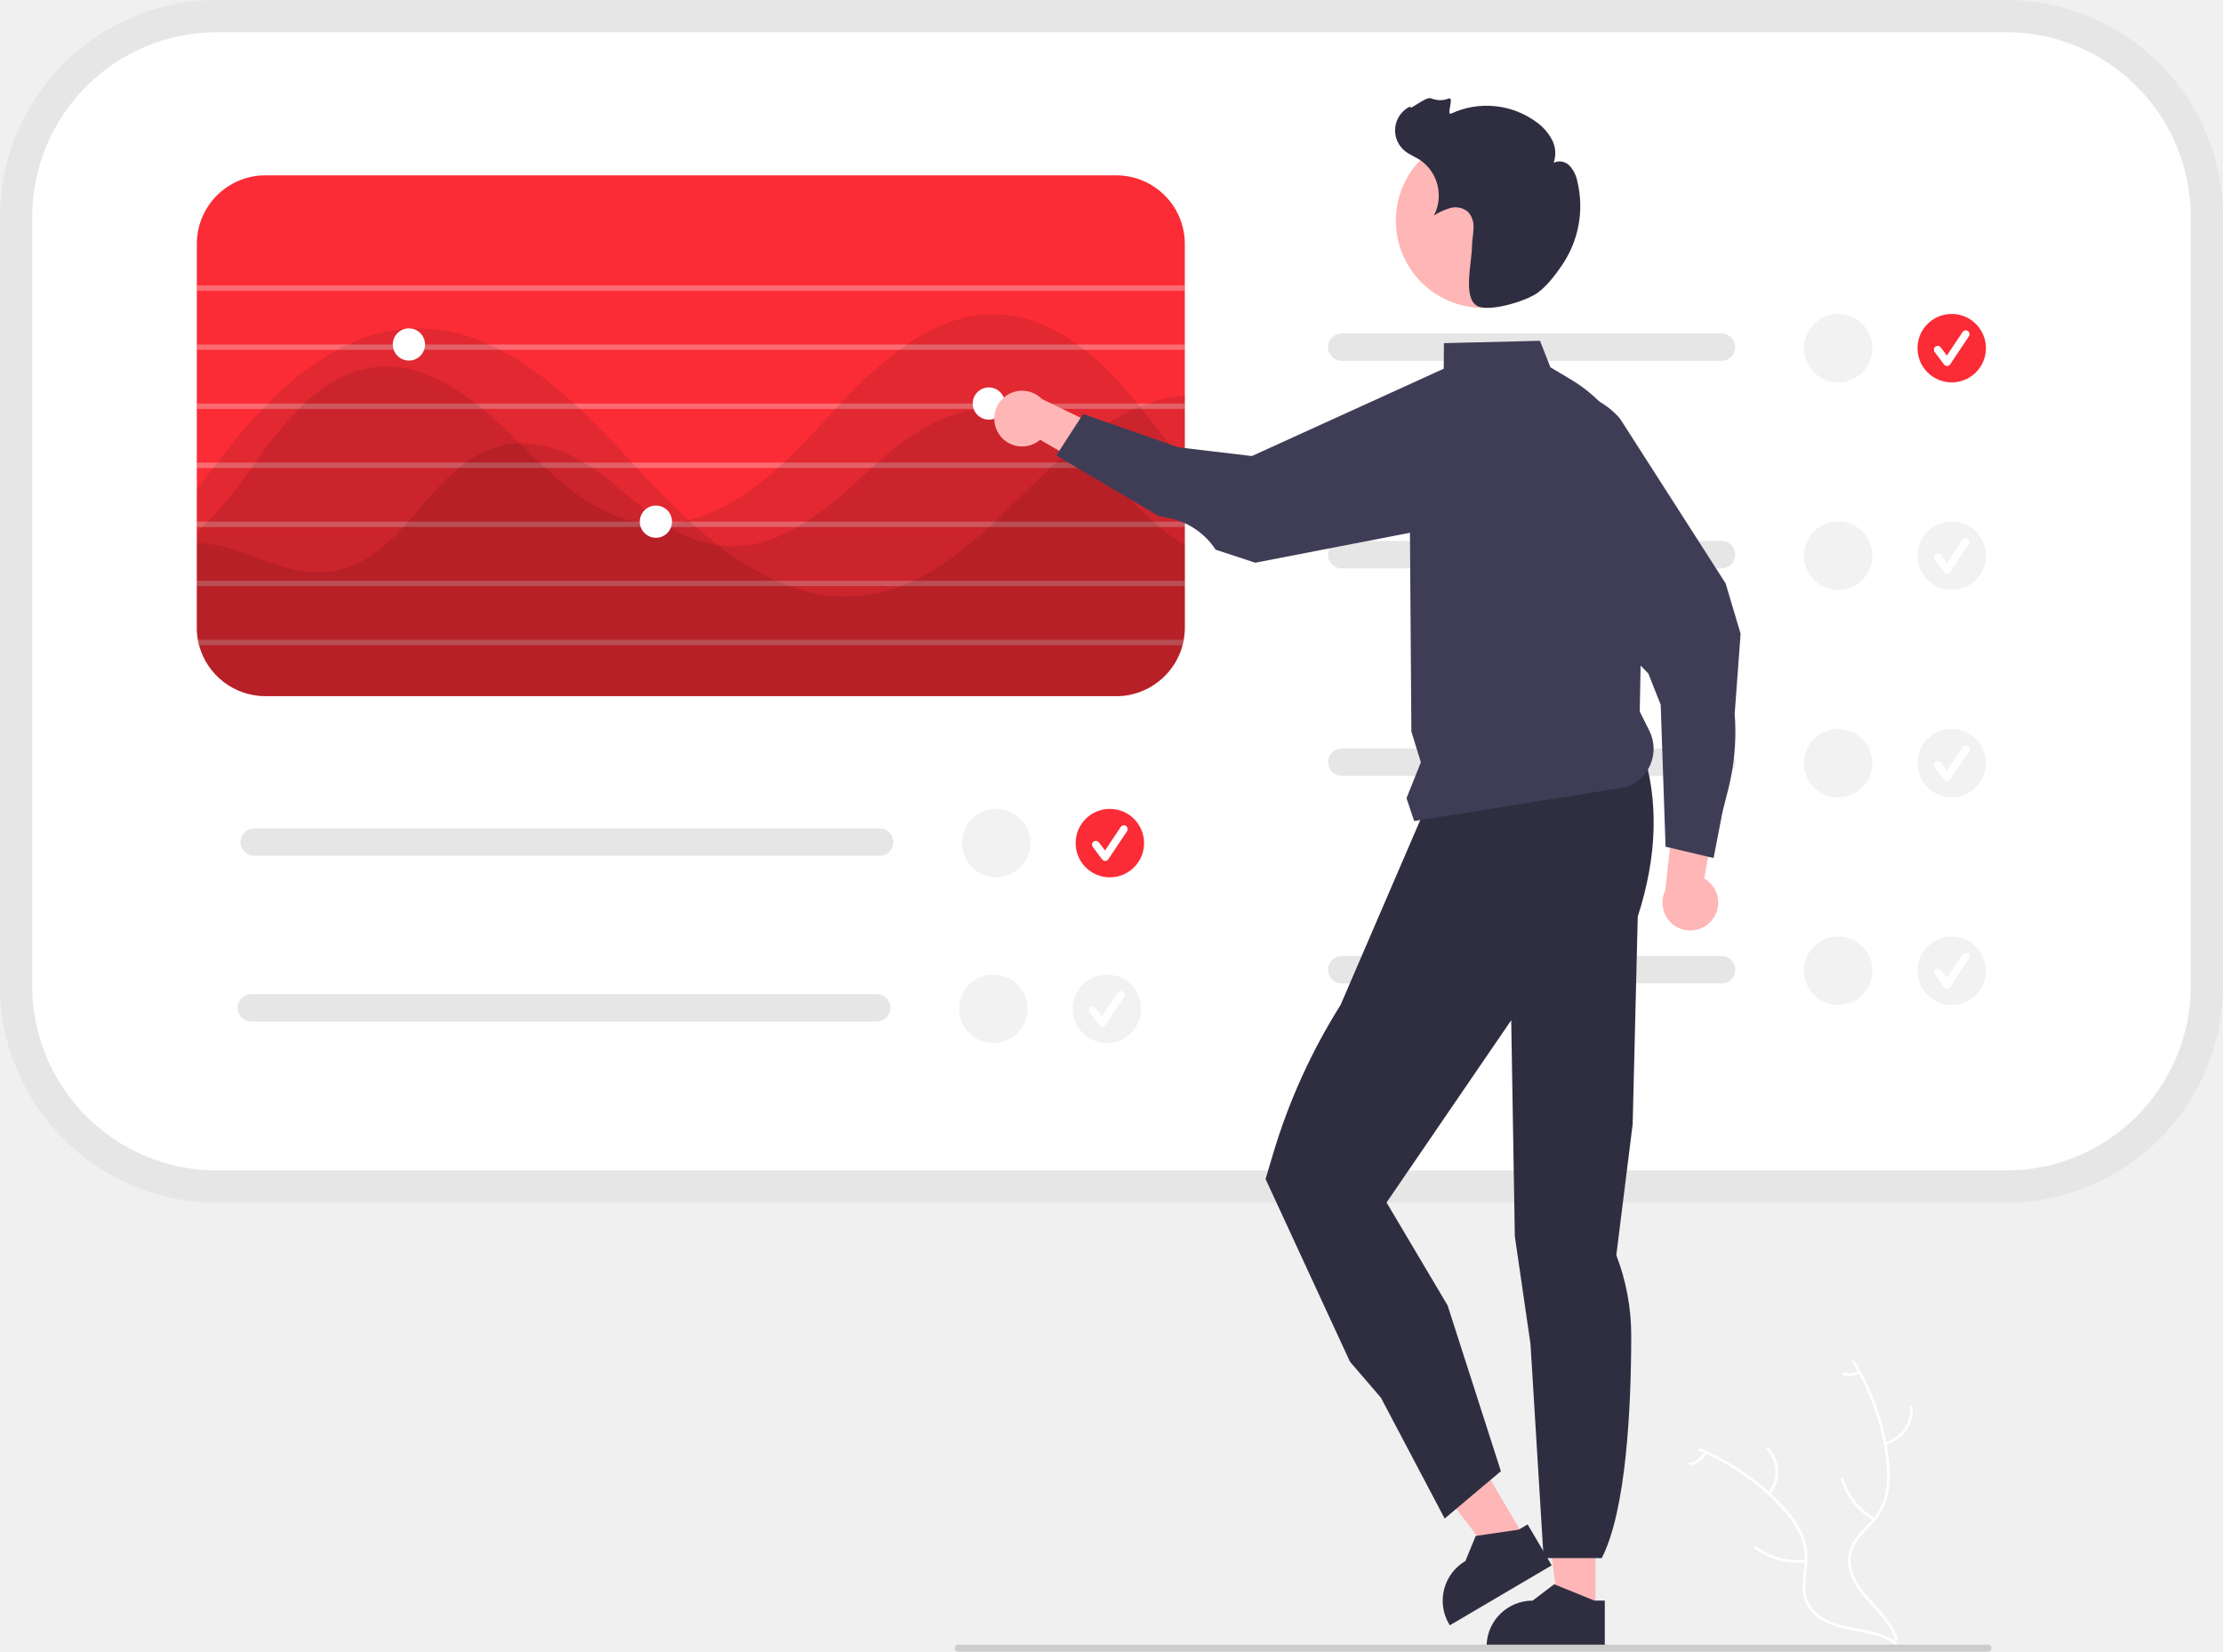
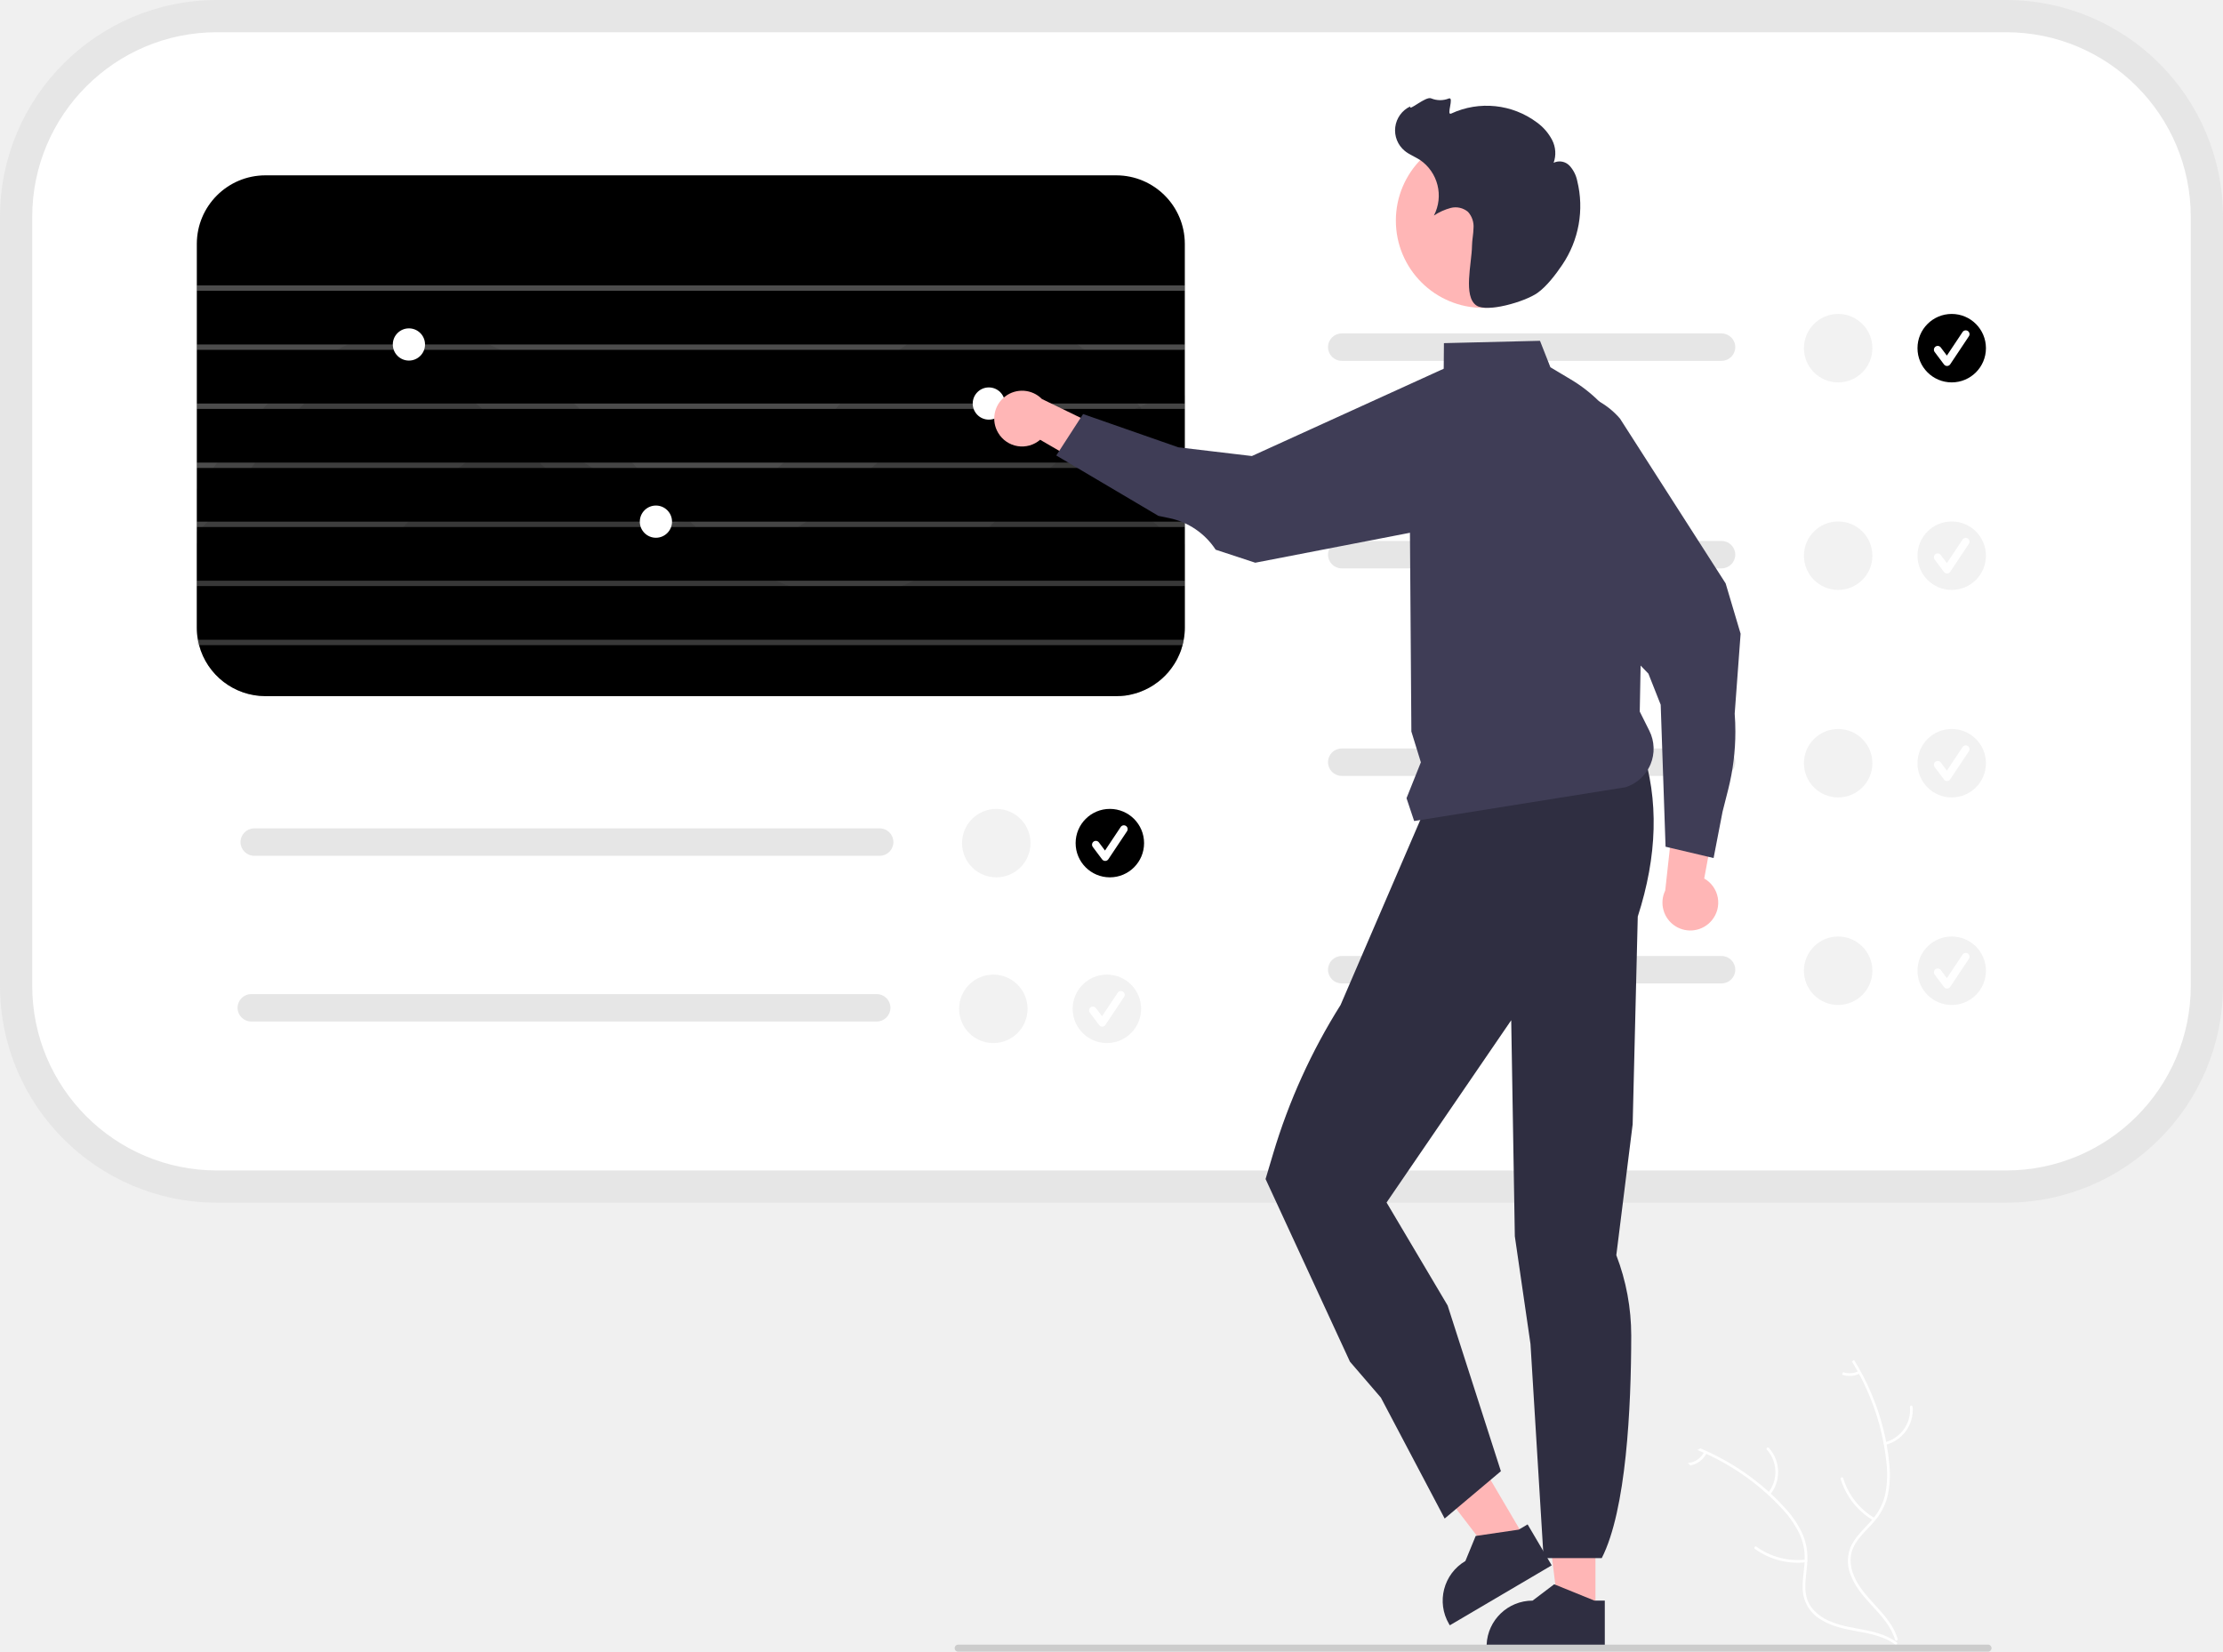
<svg xmlns="http://www.w3.org/2000/svg" width="751.155" height="558.147" viewBox="0 0 751.155 558.147" role="img" artist="Katerina Limpitsouni" source="https://undraw.co/">
  <path d="M865.657,724.884c7.97-18.67,13.59-38.99,10.93-59.1a65.244,65.244,0,0,0-5.88-19.65,59.558,59.558,0,0,0-9.22-13.93,8.35,8.35,0,0,0-10.57-1.7c-.26.15-.52.31-.76.48a8.751,8.751,0,0,0-2.97,3.63,6.283,6.283,0,0,0-.31.86,8.938,8.938,0,0,0-.29,3.79,95.57,95.57,0,0,1-.9,31.11q-.765,3.915-1.87,7.76a77.513,77.513,0,0,0-5.27-5.93,65.322,65.322,0,0,0-16.45-12.12h-.01c-.03-.02-.05-.03-.08-.05-7.38-3.76-17.22-2.2-22.97.36-.38.16-.74.34-1.09.51-3,1.54-4.49,3.31-3.21,4.47.29.25.58.51.85.77a95.698,95.698,0,0,1,21.06,28.34v.01a93.305,93.305,0,0,1,5.21,13.16c1.93,6.23,3.53,13.14,7.3,18.22a16.379,16.379,0,0,0,1.25,1.53l33.68-.27c.08-.04.15-.07.23-.11l1.34.05c-.05-.24-.11-.48-.17-.72v-.02c-.03-.13-.07-.27-.1-.39-.03-.1-.05-.19-.07-.27.06-.15.12-.29.19-.44C865.557,725.114,865.607,725.004,865.657,724.884Z" transform="translate(-224.4226 -170.9265)" fill="#f0f0f0" />
  <path d="M865.487,726.334a.441.441,0,0,1-.69.3,18.265,18.265,0,0,0-4.51-2.39c-.01-.01-.01,0-.01,0a37.984,37.984,0,0,0-6.24-1.66c-.02,0-.03-.01-.05-.01-.86-.17-1.72-.32-2.58-.48-4.18-.77-8.43-1.7-12.05-4.08a12.277,12.277,0,0,1-5.63-8.33c-.53-3.35.14-6.72.42-10.06.02-.24.04-.49.05-.73.02-.31.03-.61.03-.91a19.401,19.401,0,0,0-1.78-8.8,34.905,34.905,0,0,0-6.36-8.94q-1.995-2.145-4.16-4.13h-.01c-.06-.06-.11-.11-.17-.16,0-.01-.01-.02-.02-.03a81.074,81.074,0,0,0-20.75-13.7c-.27-.12-.55-.25-.83-.37-.73-.33-1.46-.64-2.2-.95.35-.17.71-.35,1.09-.51a82.989,82.989,0,0,1,23.09,14.66c.23.2.46.41.68.62q2.595,2.4,4.94,5.03a32.506,32.506,0,0,1,5.99,9.16,20.412,20.412,0,0,1,1.39,8.58c-.02.56-.06,1.12-.11,1.69-.31,3.37-1,6.85-.23,10.22.88,3.84,3.86,6.52,7.32,8.16a31.636,31.636,0,0,0,7.16,2.22c5.1,1.07,10.37,1.59,14.83,4.33h.01c.07.05.14.09.2.13.01,0,.01,0,.01.01a9.486,9.486,0,0,1,.93.63c.02.01.04.03.06.04a.571.571,0,0,1,.08.07A.444.444,0,0,1,865.487,726.334Z" transform="translate(-224.4226 -170.9265)" fill="#fff" />
  <path d="M822.545,676.017a12.205,12.205,0,0,0-.405-15.799c-.392-.435-1.087.154-.694.589a11.302,11.302,0,0,1,.347,14.697c-.37.454.385.964.753.512Z" transform="translate(-224.4226 -170.9265)" fill="#fff" />
  <path d="M834.517,697.953a23.524,23.524,0,0,1-16.58-4.362c-.473-.346-.985.407-.512.753a24.469,24.469,0,0,0,17.262,4.504c.583-.069.41-.964-.17-.894Z" transform="translate(-224.4226 -170.9265)" fill="#fff" />
  <path d="M801.037,662.114c-.02.04-.04.07-.06.11a7.764,7.764,0,0,1-5.39,3.92c-.27-.26-.56-.52-.85-.77a.334.334,0,0,1,.15-.05,6.909,6.909,0,0,0,5.26-3.47c.05-.08.1-.17.14-.25a.451.451,0,0,1,.63-.12A.47.47,0,0,1,801.037,662.114Z" transform="translate(-224.4226 -170.9265)" fill="#fff" />
  <path d="M297.684,176.37a67.894,67.894,0,0,0-67.818,67.818V504.087a67.894,67.894,0,0,0,67.818,67.818H902.316a67.894,67.894,0,0,0,67.818-67.818V244.188a67.894,67.894,0,0,0-67.818-67.818Z" transform="translate(-224.4226 -170.9265)" fill="#fff" style="isolation:isolate" />
  <path d="M902.316,577.348H297.684a73.344,73.344,0,0,1-73.261-73.261V244.188a73.344,73.344,0,0,1,73.261-73.261H902.316a73.344,73.344,0,0,1,73.261,73.261V504.087A73.344,73.344,0,0,1,902.316,577.348ZM297.684,181.813a62.445,62.445,0,0,0-62.375,62.375V504.087a62.445,62.445,0,0,0,62.375,62.375H902.316a62.445,62.445,0,0,0,62.375-62.375V244.188a62.445,62.445,0,0,0-62.375-62.375Z" transform="translate(-224.4226 -170.9265)" fill="#e6e6e6" style="isolation:isolate" />
-   <path d="M601.623,230.179H314.08a23.191,23.191,0,0,0-23.152,23.152v129.692a21.818,21.818,0,0,0,.381,4.101c.091.617.236,1.216.381,1.814A23.226,23.226,0,0,0,314.08,406.174H601.623c.472,0,.944-.018,1.397-.054h.327v-.018a1.381,1.381,0,0,0,.272-.018c.091,0,.2-.018.29-.018a.163.163,0,0,0,.091-.018c.2-.018.399-.036.581-.054.327-.054.653-.091.962-.145a.308.308,0,0,1,.127-.018.359.359,0,0,1,.181-.036.067.067,0,0,1,.054-.018c.2-.036.399-.073.599-.127a2.095,2.095,0,0,0,.327-.073c.399-.091.798-.181,1.179-.308.181-.054.345-.091.526-.145.236-.073.49-.163.726-.254a2.86,2.86,0,0,0,.363-.127.094.094,0,0,0,.073-.036,16.223,16.223,0,0,0,1.542-.635c.436-.2.853-.417,1.27-.635.163-.073.308-.163.472-.254a.381.381,0,0,0,.109-.073c.417-.254.835-.508,1.234-.744.018-.018.018-.036.036-.036a.018.018,0,0,0,.018-.018,13.874,13.874,0,0,0,1.234-.871h.018c.109-.091.2-.163.29-.236.127-.091.254-.2.363-.29.218-.181.435-.363.635-.544a2.785,2.785,0,0,0,.345-.308c.309-.272.599-.562.889-.853a5.133,5.133,0,0,0,.436-.472,7.527,7.527,0,0,0,.635-.689c.181-.236.381-.472.562-.708a8.123,8.123,0,0,0,.599-.78c.327-.436.617-.871.907-1.343.236-.381.472-.78.689-1.179.109-.2.218-.417.327-.635.018,0,.018-.018.018-.036.2-.381.381-.762.544-1.161.073-.163.145-.308.2-.472.145-.308.254-.635.381-.962.2-.599.399-1.216.562-1.833.145-.599.29-1.198.381-1.814a21.818,21.818,0,0,0,.381-4.101V253.331A23.191,23.191,0,0,0,601.623,230.179Z" transform="translate(-224.4226 -170.9265)" fill="#fb2c36" />
+   <path d="M601.623,230.179H314.08a23.191,23.191,0,0,0-23.152,23.152v129.692a21.818,21.818,0,0,0,.381,4.101c.091.617.236,1.216.381,1.814A23.226,23.226,0,0,0,314.08,406.174H601.623c.472,0,.944-.018,1.397-.054h.327v-.018a1.381,1.381,0,0,0,.272-.018c.091,0,.2-.018.29-.018a.163.163,0,0,0,.091-.018c.2-.018.399-.036.581-.054.327-.054.653-.091.962-.145a.308.308,0,0,1,.127-.018.359.359,0,0,1,.181-.036.067.067,0,0,1,.054-.018c.2-.036.399-.073.599-.127a2.095,2.095,0,0,0,.327-.073c.399-.091.798-.181,1.179-.308.181-.054.345-.091.526-.145.236-.073.49-.163.726-.254a2.86,2.86,0,0,0,.363-.127.094.094,0,0,0,.073-.036,16.223,16.223,0,0,0,1.542-.635c.436-.2.853-.417,1.27-.635.163-.073.308-.163.472-.254a.381.381,0,0,0,.109-.073c.417-.254.835-.508,1.234-.744.018-.018.018-.036.036-.036a.018.018,0,0,0,.018-.018,13.874,13.874,0,0,0,1.234-.871h.018c.109-.091.2-.163.29-.236.127-.091.254-.2.363-.29.218-.181.435-.363.635-.544a2.785,2.785,0,0,0,.345-.308c.309-.272.599-.562.889-.853a5.133,5.133,0,0,0,.436-.472,7.527,7.527,0,0,0,.635-.689c.181-.236.381-.472.562-.708a8.123,8.123,0,0,0,.599-.78c.327-.436.617-.871.907-1.343.236-.381.472-.78.689-1.179.109-.2.218-.417.327-.635.018,0,.018-.018.018-.036.2-.381.381-.762.544-1.161.073-.163.145-.308.2-.472.145-.308.254-.635.381-.962.2-.599.399-1.216.562-1.833.145-.599.29-1.198.381-1.814a21.818,21.818,0,0,0,.381-4.101V253.331A23.191,23.191,0,0,0,601.623,230.179Z" transform="translate(-224.4226 -170.9265)" fill="#000000" />
  <rect x="66.506" y="96.448" width="333.847" height="1.814" fill="#fff" opacity="0.3" />
  <rect x="66.506" y="116.406" width="333.847" height="1.814" fill="#fff" opacity="0.3" />
  <rect x="66.506" y="136.364" width="333.847" height="1.814" fill="#fff" opacity="0.3" />
  <rect x="66.506" y="156.322" width="333.847" height="1.814" fill="#fff" opacity="0.3" />
  <rect x="66.506" y="176.28" width="333.847" height="1.814" fill="#fff" opacity="0.3" />
  <rect x="66.506" y="196.239" width="333.847" height="1.814" fill="#fff" opacity="0.3" />
  <path d="M624.394,387.123c-.091.617-.236,1.216-.381,1.814H291.182a14.999,14.999,0,0,1-.218-1.814Z" transform="translate(-224.4226 -170.9265)" fill="#fff" opacity="0.3" />
  <g opacity="0.1">
    <path d="M624.775,354.936v28.087a21.818,21.818,0,0,1-.381,4.101c-.091.617-.236,1.216-.381,1.814-.163.617-.363,1.234-.562,1.833-.127.327-.236.653-.381.962-.054.163-.127.308-.2.472-.163.399-.345.78-.544,1.161,0,.018,0,.036-.018.036-.109.218-.218.436-.327.635-.218.399-.454.798-.689,1.179-.29.472-.581.907-.907,1.343a8.123,8.123,0,0,1-.599.78c-.181.236-.381.472-.562.708a7.527,7.527,0,0,1-.635.689,5.133,5.133,0,0,1-.436.472c-.29.29-.581.581-.889.853a2.785,2.785,0,0,1-.345.308c-.2.181-.417.363-.635.544-.109.091-.236.2-.363.29-.091.073-.181.145-.29.236h-.018a13.874,13.874,0,0,1-1.234.871.018.018,0,0,1-.018.018c-.018,0-.018.018-.036.036-.254.182-.526.345-.798.508-.145.091-.29.163-.435.236a.381.381,0,0,1-.109.073c-.163.091-.308.181-.472.254-.417.218-.835.435-1.27.635a16.223,16.223,0,0,1-1.542.635.094.094,0,0,1-.073.036,2.86,2.86,0,0,1-.363.127c-.236.091-.49.181-.726.254-.181.054-.345.091-.526.145-.381.127-.78.218-1.179.308a2.095,2.095,0,0,1-.327.073c-.2.054-.399.091-.599.127a.067.067,0,0,0-.054.018.359.359,0,0,0-.181.036.308.308,0,0,0-.127.018c-.309.054-.635.091-.962.145-.181.018-.381.036-.581.054a.163.163,0,0,1-.091.018c-.2.018-.381.036-.562.054h-.036c-.2.018-.399.018-.599.036-.363.018-.726.018-1.089.018H314.08a23.226,23.226,0,0,1-22.39-17.237h-.508a14.999,14.999,0,0,1-.218-1.814c-.018-.345-.036-.708-.036-1.052V354.428a43.148,43.148,0,0,1,11.231,1.833c9.87,3.012,19.468,8.11,29.774,8.11.816,0,1.669-.036,2.504-.109,10.85-.907,19.287-7.638,26.309-15.241.562-.599,1.125-1.198,1.651-1.814,1.324-1.47,2.595-2.976,3.828-4.463A97.679,97.679,0,0,1,379.416,329.063c.78-.635,1.56-1.234,2.359-1.814a33.511,33.511,0,0,1,16.003-6.405c.744-.073,1.488-.127,2.232-.145,7.766-.236,15.059,2.558,21.7,6.55.962.581,1.923,1.179,2.849,1.814a108.351,108.351,0,0,1,9.163,6.949A175.165,175.165,0,0,0,447.873,347.207c.363.254.726.508,1.089.726.562.381,1.143.744,1.724,1.089a41.932,41.932,0,0,0,16.402,6.187c.2.036.417.073.635.091,9.453,1.107,18.253-1.687,26.29-6.278.998-.581,2.014-1.179,2.994-1.814a123.974,123.974,0,0,0,17.581-14.152c1.415-1.325,2.849-2.667,4.336-3.992.671-.599,1.343-1.216,2.032-1.814,10.777-9.471,23.206-18.144,37.884-18.144.617,0,1.252.018,1.887.054,10.56.508,19.831,5.625,27.615,12.12a84.7,84.7,0,0,1,6.477,5.969c.091.091.163.163.254.254.508.508,1.016,1.034,1.488,1.56,5.806,6.078,11.158,12.574,17.473,18.144.689.635,1.397,1.234,2.123,1.814a59.25,59.25,0,0,0,6.895,4.935C623.614,354.301,624.194,354.628,624.775,354.936Z" transform="translate(-224.4226 -170.9265)" />
  </g>
  <g opacity="0.1">
    <path d="M624.775,327.521v55.502a21.818,21.818,0,0,1-.381,4.101c-.091.617-.236,1.216-.381,1.814-.163.617-.363,1.234-.562,1.833-.127.327-.236.653-.381.962-.054.163-.127.308-.2.472-.163.399-.345.78-.544,1.161,0,.018,0,.036-.018.036-.109.218-.218.436-.327.635-.218.399-.454.798-.689,1.179-.29.472-.581.907-.907,1.343a8.123,8.123,0,0,1-.599.78c-.181.236-.381.472-.562.708a7.527,7.527,0,0,1-.635.689,5.133,5.133,0,0,1-.436.472c-.29.29-.581.581-.889.853a2.785,2.785,0,0,1-.345.308c-.2.181-.417.363-.635.544-.109.091-.236.2-.363.29-.091.073-.181.145-.29.236h-.018a13.874,13.874,0,0,1-1.234.871.018.018,0,0,1-.018.018c-.018,0-.018.018-.036.036-.254.182-.526.345-.798.508-.145.091-.29.163-.435.236a.381.381,0,0,1-.109.073c-.163.091-.308.181-.472.254-.417.218-.835.435-1.27.635a16.223,16.223,0,0,1-1.542.635.094.094,0,0,1-.073.036,2.86,2.86,0,0,1-.363.127c-.236.091-.49.181-.726.254-.181.054-.345.091-.526.145-.381.127-.78.218-1.179.308a2.095,2.095,0,0,1-.327.073c-.2.054-.399.091-.599.127a.067.067,0,0,0-.054.018.359.359,0,0,0-.181.036.308.308,0,0,0-.127.018c-.309.054-.635.091-.962.145-.181.018-.381.036-.581.054a.163.163,0,0,1-.091.018c-.091,0-.2.018-.29.018a1.381,1.381,0,0,1-.272.018.958.958,0,0,1-.236.018h-.091c-.091.018-.2.018-.308.036-.363.018-.726.018-1.089.018H314.08a23.226,23.226,0,0,1-22.39-17.237c-.145-.599-.29-1.198-.381-1.814a21.818,21.818,0,0,1-.381-4.101V350.709c.635-.544,1.252-1.107,1.869-1.687.635-.599,1.252-1.198,1.869-1.814a139.234,139.234,0,0,0,14.715-18.144c.145-.2.29-.381.417-.581.29-.417.581-.817.889-1.234a142.587,142.587,0,0,1,14.715-18.144c.617-.617,1.234-1.216,1.869-1.814,6.749-6.35,14.442-11.086,23.514-12.211,12.501-1.56,24.131,4.228,34.419,12.211.762.599,1.506,1.197,2.25,1.814,3.52,2.867,6.858,5.987,10.015,9.09.835.835,1.687,1.669,2.54,2.504,2.195,2.195,4.445,4.391,6.713,6.55.653.617,1.288,1.216,1.941,1.814,9.072,8.401,18.888,15.785,30.554,18.144.798.163,1.615.308,2.431.417a40.616,40.616,0,0,0,13.245-.417c.726-.127,1.433-.29,2.159-.472,10.923-2.703,21.047-9.507,30.21-17.672.653-.599,1.324-1.198,1.978-1.814,4.681-4.336,9.126-8.981,13.281-13.553,1.379-1.524,2.794-3.066,4.209-4.59.581-.599,1.143-1.198,1.706-1.814a153.331,153.331,0,0,1,19.849-18.144c.853-.635,1.706-1.234,2.558-1.814,9.598-6.55,20.085-10.759,31.607-10.088,9.507.544,18.198,4.463,26.018,10.088.798.581,1.597,1.179,2.395,1.814a108.698,108.698,0,0,1,16.202,16.094c.562.671,1.125,1.361,1.687,2.05.29.345.562.708.853,1.052l.599.762c4.808,6.006,9.435,12.247,14.352,18.144Z" transform="translate(-224.4226 -170.9265)" />
  </g>
  <g opacity="0.1">
    <path d="M624.775,304.605v78.418a21.818,21.818,0,0,1-.381,4.101c-.091.617-.236,1.216-.381,1.814-.163.617-.363,1.234-.562,1.833-.127.327-.236.653-.381.962-.054.163-.127.308-.2.472-.163.399-.345.78-.544,1.161,0,.018,0,.036-.018.036-.109.218-.218.436-.327.635-.218.399-.454.798-.689,1.179-.29.472-.581.907-.907,1.343a8.123,8.123,0,0,1-.599.78c-.181.236-.381.472-.562.708a7.527,7.527,0,0,1-.635.689,5.133,5.133,0,0,1-.436.472c-.29.29-.581.581-.889.853a2.785,2.785,0,0,1-.345.308c-.2.181-.417.363-.635.544-.109.091-.236.2-.363.29-.091.073-.181.145-.29.236h-.018a13.874,13.874,0,0,1-1.234.871.018.018,0,0,1-.018.018c-.018,0-.018.018-.036.036-.254.182-.526.345-.798.508-.145.091-.29.163-.435.236a.381.381,0,0,1-.109.073c-.163.091-.308.181-.472.254-.417.218-.835.435-1.27.635a16.223,16.223,0,0,1-1.542.635.094.094,0,0,1-.073.036,2.86,2.86,0,0,1-.363.127c-.236.091-.49.181-.726.254-.181.054-.345.091-.526.145-.381.127-.78.218-1.179.308a2.095,2.095,0,0,1-.327.073c-.2.054-.399.091-.599.127a.067.067,0,0,0-.054.018.359.359,0,0,0-.181.036.308.308,0,0,0-.127.018c-.309.054-.635.091-.962.145-.181.018-.381.036-.581.054a.163.163,0,0,1-.091.018c-.091,0-.2.018-.29.018a1.381,1.381,0,0,1-.272.018.063.063,0,0,1-.036.018h-.29c-.454.036-.925.054-1.397.054H314.08a23.226,23.226,0,0,1-22.39-17.237c-.145-.599-.29-1.198-.381-1.814a21.818,21.818,0,0,1-.381-4.101V336.176q2.749-3.565,5.516-7.112c.472-.617.944-1.216,1.415-1.814,2.486-3.193,4.99-6.35,7.566-9.435,2.468-2.957,5.062-5.879,7.766-8.709.581-.599,1.161-1.216,1.76-1.814a100.851,100.851,0,0,1,23.46-18.144c1.179-.653,2.377-1.252,3.593-1.814a56.062,56.062,0,0,1,20.521-5.352,56.99,56.99,0,0,1,27.107,5.352c1.27.544,2.522,1.161,3.756,1.814,8.872,4.572,17.2,10.977,25.002,18.144.671.581,1.306,1.197,1.96,1.814,6.187,5.806,12.047,12.029,17.636,18.144.417.454.835.925,1.252,1.379.127.145.272.29.399.435,5.443,5.987,11.249,12.048,17.418,17.672.163.163.345.308.526.472.671.617,1.343,1.216,2.032,1.814,2.431,2.159,4.935,4.227,7.475,6.187a97.28,97.28,0,0,0,19.541,11.957c1.47.671,2.957,1.27,4.463,1.814a53.658,53.658,0,0,0,26.055,3.084,51.91,51.91,0,0,0,11.812-3.084c1.451-.544,2.867-1.161,4.264-1.814,9.199-4.355,17.509-10.941,25.383-18.144.653-.599,1.306-1.198,1.959-1.814,4.482-4.209,8.836-8.582,13.136-12.81,1.814-1.778,3.665-3.574,5.57-5.334.653-.599,1.325-1.198,1.996-1.814,2.286-2.05,4.645-4.064,7.076-5.969a90.894,90.894,0,0,1,19.45-12.174c.599-.272,1.216-.526,1.814-.762.925-.381,1.851-.726,2.776-1.052A48.657,48.657,0,0,1,624.775,304.605Z" transform="translate(-224.4226 -170.9265)" />
  </g>
  <circle cx="138.174" cy="116.406" r="5.443" fill="#fff" />
  <circle cx="221.636" cy="176.28" r="5.443" fill="#fff" />
  <circle cx="334.127" cy="136.364" r="5.443" fill="#fff" />
  <path d="M806.141,353.732H677.793a4.631,4.631,0,1,0,0,9.262h128.348a4.631,4.631,0,1,0,0-9.262Z" transform="translate(-224.4226 -170.9265)" fill="#e6e6e6" />
  <path d="M806.141,423.86H677.793a4.631,4.631,0,1,0,0,9.262h128.348a4.631,4.631,0,1,0,0-9.262Z" transform="translate(-224.4226 -170.9265)" fill="#e6e6e6" />
  <path d="M806.141,493.989H677.793a4.631,4.631,0,1,0,0,9.262h128.348a4.631,4.631,0,1,0,0-9.262Z" transform="translate(-224.4226 -170.9265)" fill="#e6e6e6" />
  <circle cx="659.488" cy="187.783" r="11.565" fill="#f2f2f2" style="isolation:isolate" />
  <path d="M882.333,364.729a1.286,1.286,0,0,1-1.029-.515l-3.155-4.207a1.286,1.286,0,1,1,2.058-1.544l2.064,2.752,5.302-7.952a1.286,1.286,0,0,1,2.141,1.427l-6.31,9.466a1.287,1.287,0,0,1-1.035.572Z" transform="translate(-224.4226 -170.9265)" fill="#fff" />
  <circle cx="659.488" cy="257.911" r="11.565" fill="#f2f2f2" style="isolation:isolate" />
  <path d="M882.333,434.857a1.286,1.286,0,0,1-1.029-.515l-3.155-4.207a1.286,1.286,0,1,1,2.058-1.544l2.064,2.752,5.302-7.952a1.286,1.286,0,1,1,2.141,1.427l-6.31,9.466a1.287,1.287,0,0,1-1.035.572Z" transform="translate(-224.4226 -170.9265)" fill="#fff" />
  <circle cx="659.488" cy="328.04" r="11.565" fill="#f2f2f2" style="isolation:isolate" />
  <path d="M806.141,283.604H677.793a4.631,4.631,0,1,0,0,9.262h128.348a4.631,4.631,0,1,0,0-9.262Z" transform="translate(-224.4226 -170.9265)" fill="#e6e6e6" />
-   <circle cx="659.488" cy="117.655" r="11.565" fill="#fb2c36" />
+   <circle cx="659.488" cy="117.655" r="11.565" fill="#000000" />
  <path d="M882.333,294.601a1.286,1.286,0,0,1-1.029-.515l-3.155-4.207a1.286,1.286,0,1,1,2.058-1.544l2.064,2.752,5.302-7.952a1.286,1.286,0,1,1,2.141,1.427l-6.31,9.466a1.287,1.287,0,0,1-1.035.572Z" transform="translate(-224.4226 -170.9265)" fill="#fff" />
  <circle cx="621.116" cy="117.655" r="11.565" fill="#f2f2f2" style="isolation:isolate" />
  <circle cx="621.116" cy="187.783" r="11.565" fill="#f2f2f2" style="isolation:isolate" />
  <circle cx="621.116" cy="257.911" r="11.565" fill="#f2f2f2" style="isolation:isolate" />
  <circle cx="621.116" cy="328.04" r="11.565" fill="#f2f2f2" style="isolation:isolate" />
  <path d="M882.333,504.985a1.286,1.286,0,0,1-1.029-.515l-3.155-4.207a1.286,1.286,0,1,1,2.058-1.544l2.064,2.752,5.302-7.952a1.286,1.286,0,0,1,2.141,1.427l-6.31,9.466a1.287,1.287,0,0,1-1.035.572Z" transform="translate(-224.4226 -170.9265)" fill="#fff" />
  <path d="M865.657,724.884a.426.426,0,0,1-.15.35.575.575,0,0,1-.27.11.391.391,0,0,1-.46-.29c-1.38-4.64-4.76-8.2-7.96-11.69-2.88-3.13-5.71-6.43-7.16-10.5a12.279,12.279,0,0,1,.52-10.05,17.725,17.725,0,0,1,1.73-2.62c1.43-1.82,3.13-3.44,4.66-5.16.16-.18.32-.37.47-.55.21-.23.4-.47.58-.71a19.345,19.345,0,0,0,3.87-8.1,34.796,34.796,0,0,0,.31-10.97q-.3-2.91-.83-5.78c-.02-.09-.03-.17-.05-.25a80.771,80.771,0,0,0-8.32-23.47c-.15-.27-.29-.54-.44-.8-.64-1.16-1.3-2.3-2-3.42.24-.17.5-.33.76-.48a82.831,82.831,0,0,1,5.97,11.63,81.254,81.254,0,0,1,4.87,16.05c.07.3.12.61.17.91.42,2.31.73,4.65.92,6.98a32.336,32.336,0,0,1-.74,10.92,20.376,20.376,0,0,1-4.07,7.71q-.51.645-1.08,1.26c-1.52,1.66-3.2,3.27-4.57,5.08a15.11,15.11,0,0,0-1.77,2.94c-1.61,3.6-.85,7.54.93,10.92,3.22,6.15,9.36,10.34,12.63,16.37a18.607,18.607,0,0,1,1.46,3.49A.501.501,0,0,1,865.657,724.884Z" transform="translate(-224.4226 -170.9265)" fill="#fff" />
  <path d="M861.514,659.199a12.205,12.205,0,0,0,9.189-12.858c-.051-.584-.96-.532-.909.053a11.302,11.302,0,0,1-8.572,11.944c-.569.14-.273,1.001.292.862Z" transform="translate(-224.4226 -170.9265)" fill="#fff" />
  <path d="M857.866,683.922A23.524,23.524,0,0,1,847.254,670.458c-.17-.561-1.032-.268-.862.292a24.469,24.469,0,0,0,11.071,13.989c.507.295.907-.523.403-.816Z" transform="translate(-224.4226 -170.9265)" fill="#fff" />
  <path d="M852.707,635.154c-.04.02-.07.03-.11.05a7.703,7.703,0,0,1-5.72.27,6.283,6.283,0,0,1,.31-.86,6.833,6.833,0,0,0,4.97-.21c.09-.03.17-.07.26-.11a.458.458,0,0,1,.58.28A.481.481,0,0,1,852.707,635.154Z" transform="translate(-224.4226 -170.9265)" fill="#fff" />
  <path d="M802.861,481.92a9.362,9.362,0,0,0-2.579-14.122l6.039-32.718-15.921,6.74-3.294,30.036a9.413,9.413,0,0,0,15.755,10.064Z" transform="translate(-224.4226 -170.9265)" fill="#ffb6b6" />
  <path d="M812.577,385.084l-5.06-17.01-35.68-55.67a26.35,26.35,0,0,0-7.01-5.78,26.562,26.562,0,0,0-34.68,38.66,24.72,24.72,0,0,0,2.43,2.9l46.21,47.66,2.63,2.72,4.16,10.52,1.64,47.97,1.47.35,12.95,3.05,1.81.43,3.03-15.67,1.9-7.49a79.542,79.542,0,0,0,2.43-19.54c0-2.03-.07-4.07-.23-6.1Z" transform="translate(-224.4226 -170.9265)" fill="#3f3d56" />
  <polygon points="539.105 544.946 526.715 544.946 520.821 497.156 539.107 497.157 539.105 544.946" fill="#ffb6b6" />
  <path d="M763.197,711.824l-13.22-5.37-.39-.16-7.3,5.53a15.542,15.542,0,0,0-15.53,14.87c-.02.22-.02.45-.02.68v.51h39.95v-16.06Z" transform="translate(-224.4226 -170.9265)" fill="#2f2e41" />
  <polygon points="515.51 520.231 504.831 526.514 475.514 488.316 491.274 479.043 515.51 520.231" fill="#ffb6b6" />
  <path d="M747.307,697.454l-1.45-2.47-5.25-8.92-2.73,1.61-.28.16-14.12,2.08-.42.06-3.48,8.47a15.549,15.549,0,0,0-5.52,21.29l.26.43,34.43-20.26Z" transform="translate(-224.4226 -170.9265)" fill="#2f2e41" />
  <path d="M779.22,423.712c5.809,17.52,5.195,36.537-1.396,56.948L776.103,550.825l-5.526,44.259a75.783,75.783,0,0,1,5.043,27.174c-.023,24.352-1.661,58.948-9.962,75.2H746.012l-4.435-72.373-5.292-36.388-.652-38.993-.569-34.008L713.703,546.93l-20.757,30.353,20.631,34.801,18,56-19,16-21.554-40.863-10.446-12.137L652.061,569.353l2.563-8.595a203.329,203.329,0,0,1,22.783-50.23l0,0,28.364-65.83Z" transform="translate(-224.4226 -170.9265)" fill="#2f2e41" />
  <path d="M781.737,417.864l-3.24-6.48.29-15.54.97-52.54a50.404,50.404,0,0,0-14.93-36.68,49.36,49.36,0,0,0-9.56-7.43l-6.96-4.16-3.52-8.94-32.46.79-.07,8.67-.03,3.05-11.63,18.54.01.08.24,33.74.48,67.16,3.21,10.41-4.85,12.12,2.58,7.72,2.06-.33,69.38-11.09a13.622,13.622,0,0,0,7.53-5.98,12.393,12.393,0,0,0,.89-1.74A13.648,13.648,0,0,0,781.737,417.864Z" transform="translate(-224.4226 -170.9265)" fill="#3f3d56" />
  <circle cx="501.159" cy="74.551" r="29.496" fill="#ffb6b6" />
  <path d="M743.93,269.918c3.115-2.192,6.27-6.365,8.371-9.488a35.418,35.418,0,0,0,5.077-28.351,10.799,10.799,0,0,0-2.611-5.166,4.644,4.644,0,0,0-5.368-.98,9.68,9.68,0,0,0-.499-7.674,17.059,17.059,0,0,0-5.126-5.937,28.409,28.409,0,0,0-28.975-3.025c-1.83.879,1.104-5.756-.815-5.093a7.862,7.862,0,0,1-5.935-.022c-1.826-.888-7.763,4.619-7.093,2.702a8.958,8.958,0,0,0-1.867,15.029c1.54,1.264,3.451,1.977,5.132,3.045a14.613,14.613,0,0,1,4.73,18.795,19.36,19.36,0,0,1,5.663-2.555,6.553,6.553,0,0,1,5.851,1.322,7.362,7.362,0,0,1,1.86,5.531c-.038,2.002-.487,3.981-.513,5.983-.076,5.876-3.067,17.087,1.53,20.146C726.971,276.594,739.676,272.911,743.93,269.918Z" transform="translate(-224.4226 -170.9265)" fill="#2f2e41" />
  <path d="M561.721,317.221a9.362,9.362,0,0,0,14.168,2.317l28.786,16.682-.998-17.26-27.183-13.195A9.413,9.413,0,0,0,561.721,317.221Z" transform="translate(-224.4226 -170.9265)" fill="#ffb6b6" />
  <path d="M747.617,312.054a26.571,26.571,0,0,0-35.36-16.5c-.32.13-.64.27-.96.41l-63.86,29.07-24.86-2.95-32.18-11.24-.82,1.27-7.23,11.17-1.01,1.56,34.52,20.41,3.66.76a24.733,24.733,0,0,1,15.68,10.67l13.38,4.4,52.27-10.12,29.3-5.68,1.66-.32a26.638,26.638,0,0,0,17.07-24.84A26.372,26.372,0,0,0,747.617,312.054Z" transform="translate(-224.4226 -170.9265)" fill="#3f3d56" />
  <path d="M896.215,729.073H548.227a1.191,1.191,0,1,1,0-2.381H896.215a1.191,1.191,0,0,1,0,2.381Z" transform="translate(-224.4226 -170.9265)" fill="#ccc" />
  <path d="M521.674,450.862H310.326a4.631,4.631,0,0,0,0,9.262h211.348a4.631,4.631,0,1,0,0-9.262Z" transform="translate(-224.4226 -170.9265)" fill="#e6e6e6" />
-   <circle cx="375.021" cy="284.913" r="11.565" fill="#fb2c36" />
+   <circle cx="375.021" cy="284.913" r="11.565" fill="#000000" />
  <path d="M597.866,461.859a1.286,1.286,0,0,1-1.029-.515l-3.155-4.207a1.286,1.286,0,1,1,2.058-1.544l2.064,2.752,5.302-7.952a1.286,1.286,0,1,1,2.141,1.427l-6.31,9.466a1.287,1.287,0,0,1-1.035.572Z" transform="translate(-224.4226 -170.9265)" fill="#fff" />
  <circle cx="336.649" cy="284.913" r="11.565" fill="#f2f2f2" style="isolation:isolate" />
  <path d="M520.674,506.862H309.326a4.631,4.631,0,0,0,0,9.262h211.348a4.631,4.631,0,1,0,0-9.262Z" transform="translate(-224.4226 -170.9265)" fill="#e6e6e6" />
  <circle cx="374.021" cy="340.913" r="11.565" fill="#f2f2f2" style="isolation:isolate" />
  <path d="M596.866,517.859a1.286,1.286,0,0,1-1.029-.515l-3.155-4.207a1.286,1.286,0,1,1,2.058-1.544l2.064,2.752,5.302-7.952a1.286,1.286,0,1,1,2.141,1.427l-6.31,9.466a1.287,1.287,0,0,1-1.035.572Z" transform="translate(-224.4226 -170.9265)" fill="#fff" />
  <circle cx="335.649" cy="340.913" r="11.565" fill="#f2f2f2" style="isolation:isolate" />
</svg>
